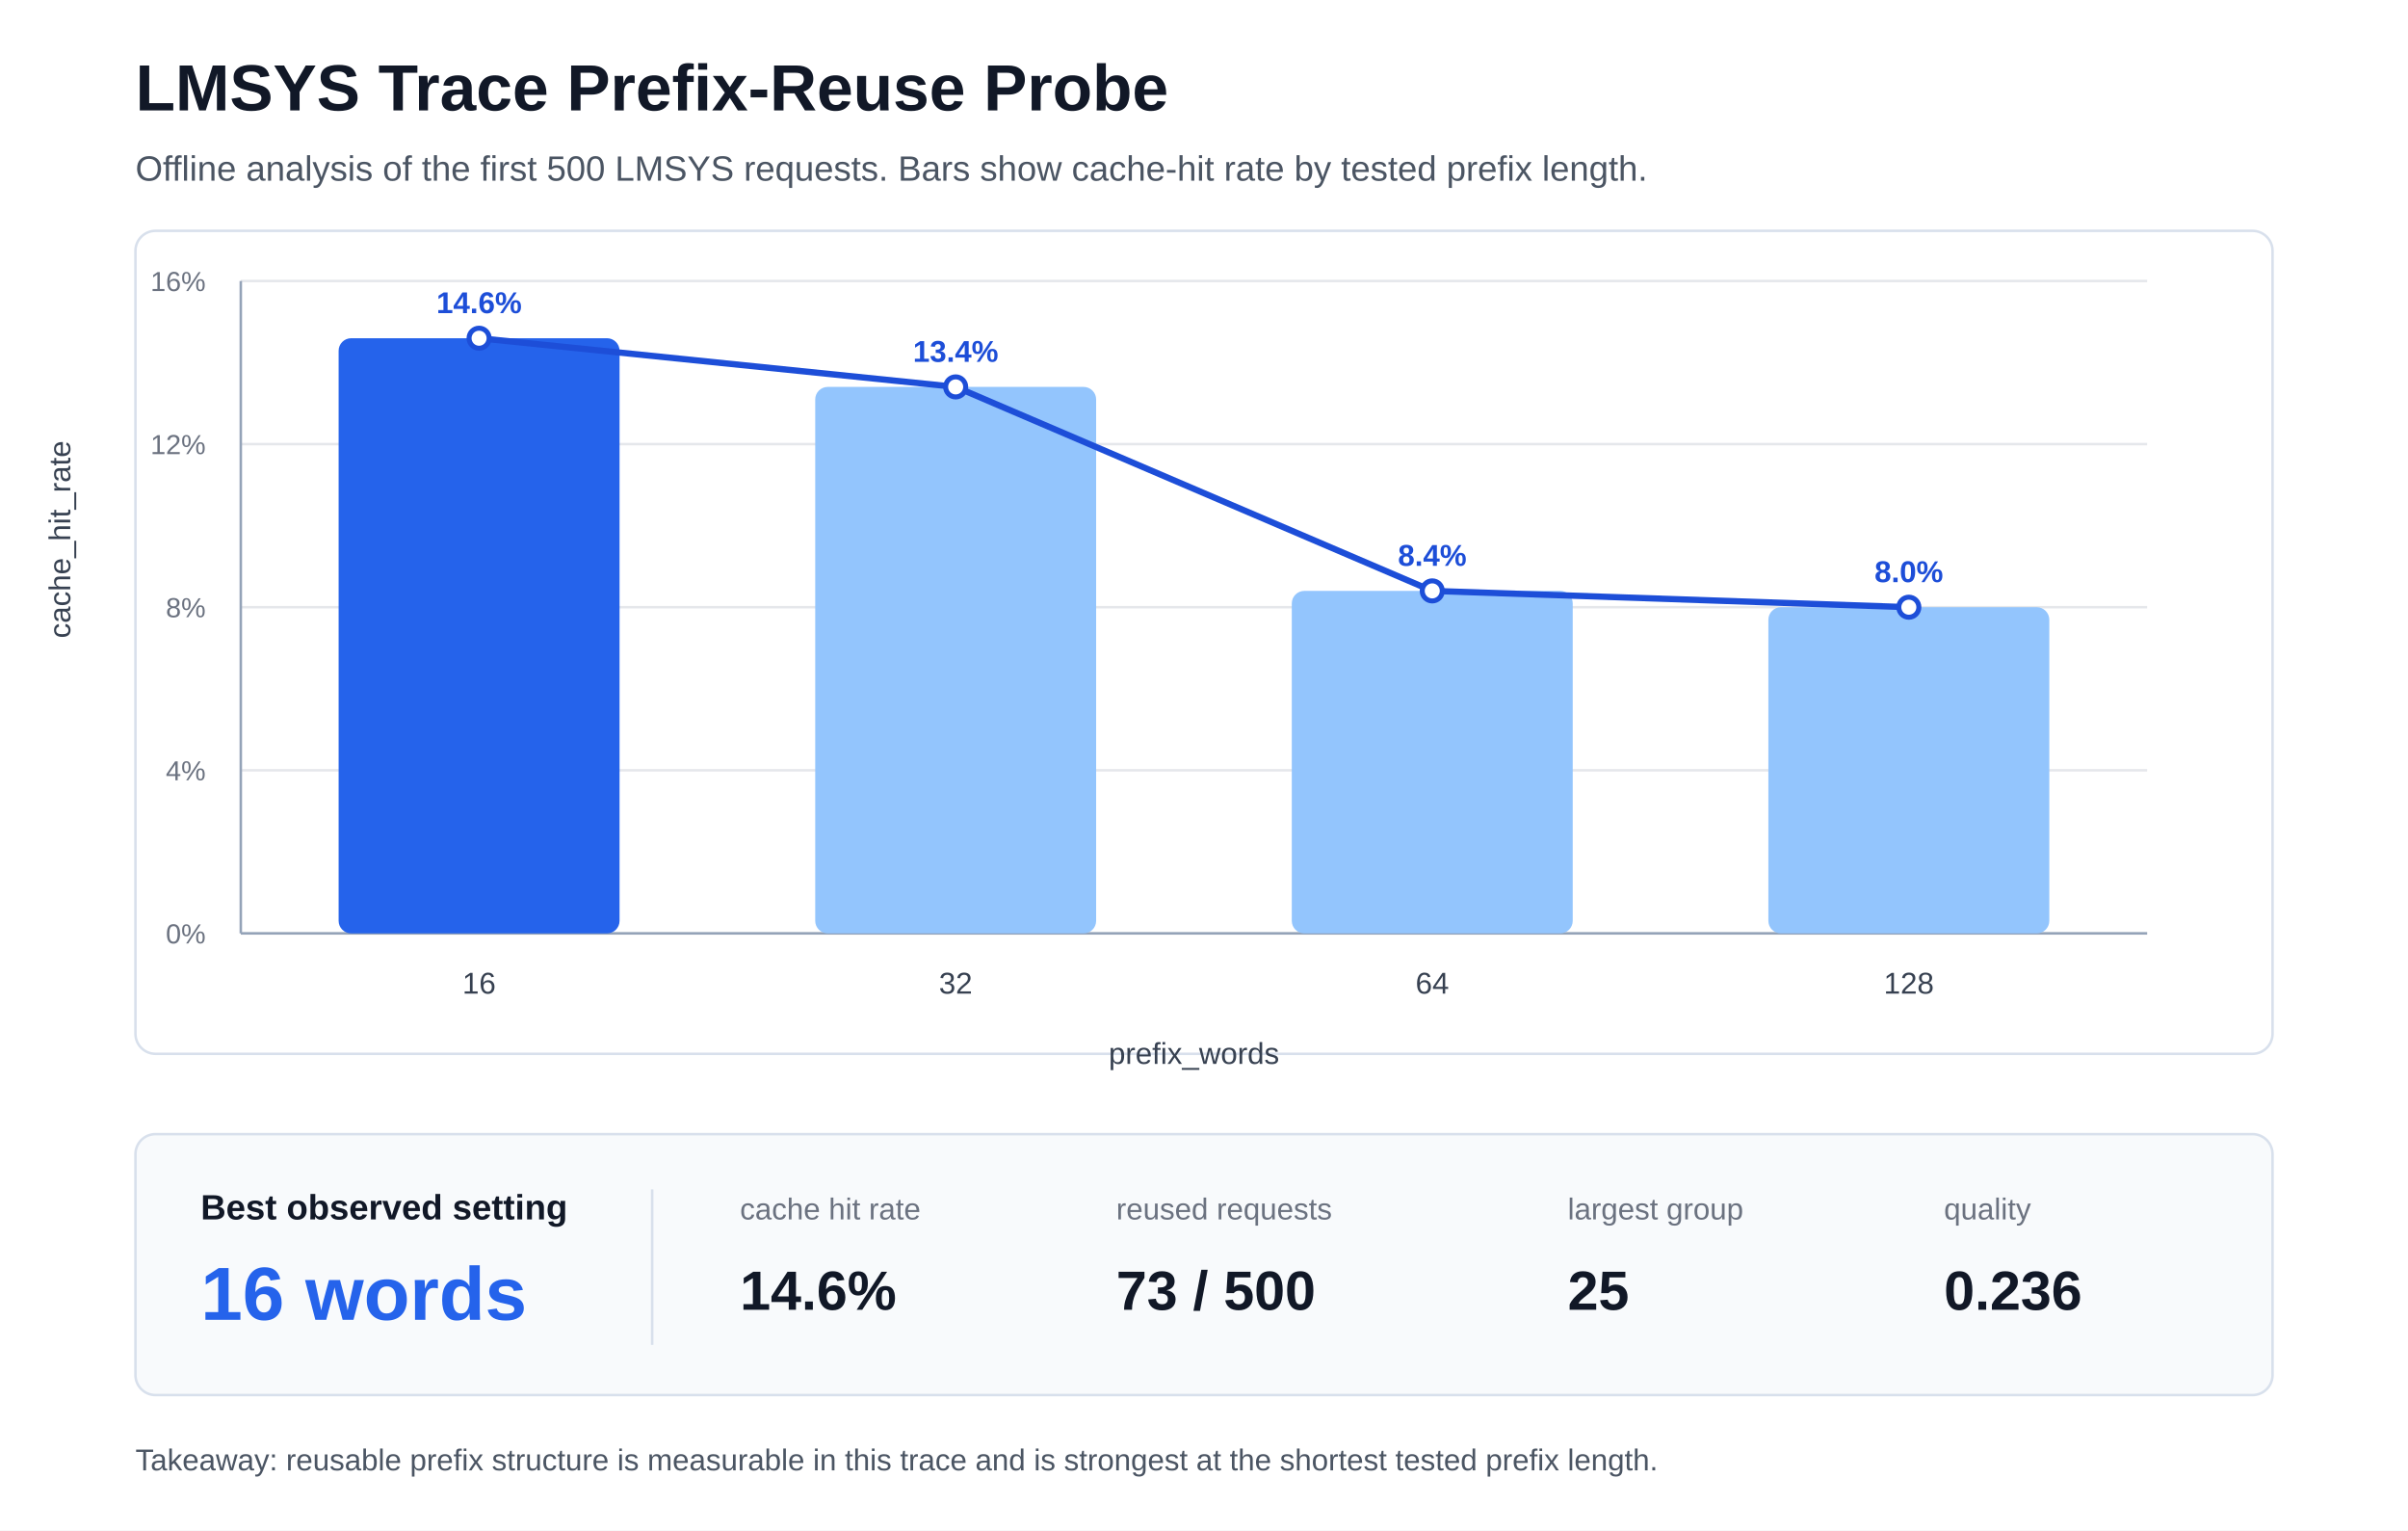
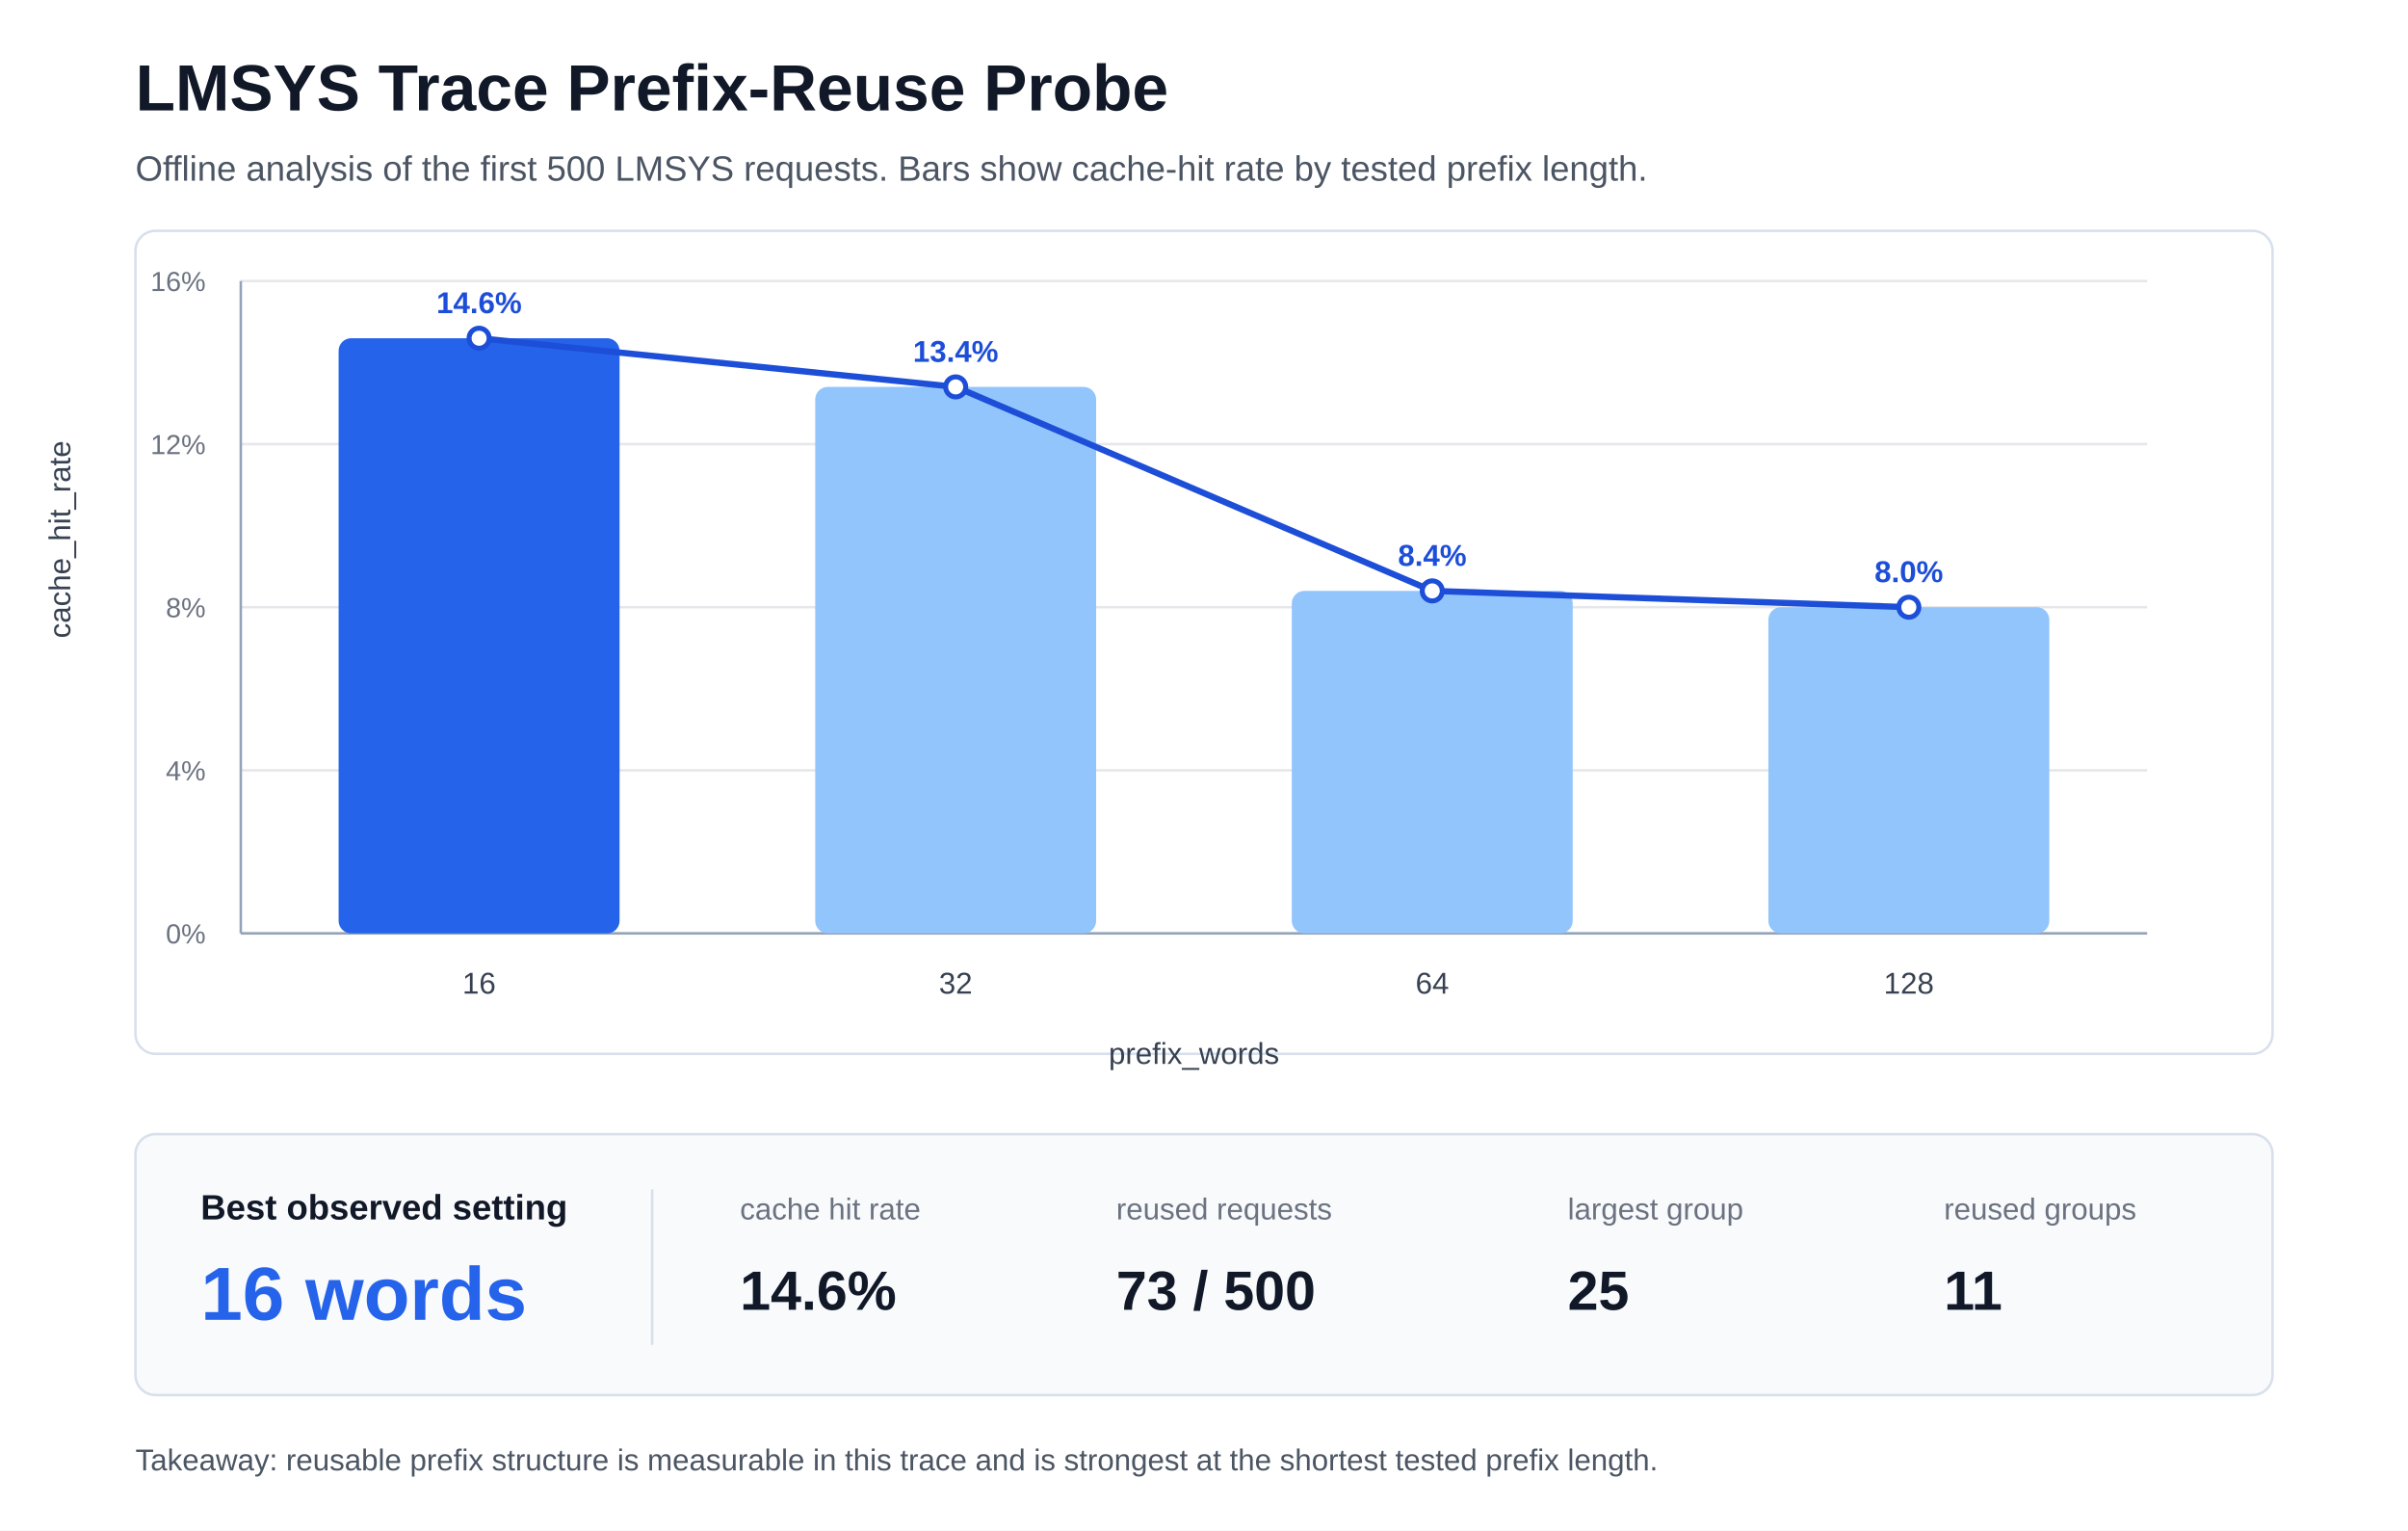
<svg xmlns="http://www.w3.org/2000/svg" width="960" height="610" viewBox="0 0 960 610">
  <rect width="100%" height="100%" fill="#ffffff" />
  <text x="54" y="44" font-family="Arial, sans-serif" font-size="26" font-weight="700" fill="#111827">LMSYS Trace Prefix-Reuse Probe</text>
  <text x="54" y="72" font-family="Arial, sans-serif" font-size="14" fill="#4b5563">Offline analysis of the first 500 LMSYS requests. Bars show cache-hit rate by tested prefix length.</text>
  <rect x="54" y="92" width="852" height="328" rx="8" fill="#ffffff" stroke="#d8e0ec" />
  <line x1="96" y1="372.0" x2="856" y2="372.0" stroke="#e5e7eb" />
  <text x="82" y="376.0" text-anchor="end" font-family="Arial, sans-serif" font-size="11" fill="#6b7280">0%</text>
  <line x1="96" y1="307.0" x2="856" y2="307.0" stroke="#e5e7eb" />
  <text x="82" y="311.0" text-anchor="end" font-family="Arial, sans-serif" font-size="11" fill="#6b7280">4%</text>
  <line x1="96" y1="242.0" x2="856" y2="242.0" stroke="#e5e7eb" />
  <text x="82" y="246.0" text-anchor="end" font-family="Arial, sans-serif" font-size="11" fill="#6b7280">8%</text>
  <line x1="96" y1="177.0" x2="856" y2="177.0" stroke="#e5e7eb" />
  <text x="82" y="181.0" text-anchor="end" font-family="Arial, sans-serif" font-size="11" fill="#6b7280">12%</text>
  <line x1="96" y1="112.0" x2="856" y2="112.0" stroke="#e5e7eb" />
  <text x="82" y="116.0" text-anchor="end" font-family="Arial, sans-serif" font-size="11" fill="#6b7280">16%</text>
  <line x1="96" y1="372" x2="856" y2="372" stroke="#94a3b8" />
  <line x1="96" y1="112" x2="96" y2="372" stroke="#94a3b8" />
  <rect x="135.0" y="134.8" width="112" height="237.2" rx="5" fill="#2563eb" />
  <text x="191.0" y="124.8" text-anchor="middle" font-family="Arial, sans-serif" font-size="12" font-weight="700" fill="#1d4ed8">14.6%</text>
  <text x="191.0" y="396" text-anchor="middle" font-family="Arial, sans-serif" font-size="12" fill="#374151">16</text>
  <rect x="325.0" y="154.2" width="112" height="217.8" rx="5" fill="#93c5fd" />
  <text x="381.0" y="144.2" text-anchor="middle" font-family="Arial, sans-serif" font-size="12" font-weight="700" fill="#1d4ed8">13.4%</text>
  <text x="381.0" y="396" text-anchor="middle" font-family="Arial, sans-serif" font-size="12" fill="#374151">32</text>
  <rect x="515.0" y="235.5" width="112" height="136.5" rx="5" fill="#93c5fd" />
  <text x="571.0" y="225.5" text-anchor="middle" font-family="Arial, sans-serif" font-size="12" font-weight="700" fill="#1d4ed8">8.4%</text>
  <text x="571.0" y="396" text-anchor="middle" font-family="Arial, sans-serif" font-size="12" fill="#374151">64</text>
  <rect x="705.0" y="242.0" width="112" height="130.0" rx="5" fill="#93c5fd" />
  <text x="761.0" y="232.0" text-anchor="middle" font-family="Arial, sans-serif" font-size="12" font-weight="700" fill="#1d4ed8">8.0%</text>
  <text x="761.0" y="396" text-anchor="middle" font-family="Arial, sans-serif" font-size="12" fill="#374151">128</text>
  <polyline points="191.0,134.8 381.0,154.2 571.0,235.5 761.0,242.0" fill="none" stroke="#1d4ed8" stroke-width="2.5" />
  <circle cx="191.0" cy="134.8" r="4" fill="#ffffff" stroke="#1d4ed8" stroke-width="2" />
  <circle cx="381.0" cy="154.2" r="4" fill="#ffffff" stroke="#1d4ed8" stroke-width="2" />
  <circle cx="571.0" cy="235.5" r="4" fill="#ffffff" stroke="#1d4ed8" stroke-width="2" />
  <circle cx="761.0" cy="242.0" r="4" fill="#ffffff" stroke="#1d4ed8" stroke-width="2" />
  <text x="476.0" y="424" text-anchor="middle" font-family="Arial, sans-serif" font-size="12" fill="#374151">prefix_words</text>
  <text x="28" y="215" transform="rotate(-90 28 215)" text-anchor="middle" font-family="Arial, sans-serif" font-size="12" fill="#374151">cache_hit_rate</text>
  <rect x="54" y="452" width="852" height="104" rx="8" fill="#f8fafc" stroke="#d8e0ec" />
  <text x="80" y="486" font-family="Arial, sans-serif" font-size="14" font-weight="700" fill="#111827">Best observed setting</text>
  <text x="80" y="526" font-family="Arial, sans-serif" font-size="30" font-weight="800" fill="#2563eb">16 words</text>
  <line x1="260" y1="474" x2="260" y2="536" stroke="#d8e0ec" />
  <text x="295" y="486" font-family="Arial, sans-serif" font-size="12" fill="#6b7280">cache hit rate</text>
  <text x="295" y="522" font-family="Arial, sans-serif" font-size="22" font-weight="700" fill="#111827">14.6%</text>
  <text x="445" y="486" font-family="Arial, sans-serif" font-size="12" fill="#6b7280">reused requests</text>
  <text x="445" y="522" font-family="Arial, sans-serif" font-size="22" font-weight="700" fill="#111827">73 / 500</text>
  <text x="625" y="486" font-family="Arial, sans-serif" font-size="12" fill="#6b7280">largest group</text>
  <text x="625" y="522" font-family="Arial, sans-serif" font-size="22" font-weight="700" fill="#111827">25</text>
-   <text x="775" y="486" font-family="Arial, sans-serif" font-size="12" fill="#6b7280">quality</text>
-   <text x="775" y="522" font-family="Arial, sans-serif" font-size="22" font-weight="700" fill="#111827">0.236</text>
+   <text x="775" y="486" font-family="Arial, sans-serif" font-size="12" fill="#6b7280">reused groups</text>
+   <text x="775" y="522" font-family="Arial, sans-serif" font-size="22" font-weight="700" fill="#111827">11</text>
  <text x="54" y="586" font-family="Arial, sans-serif" font-size="12" fill="#4b5563">Takeaway: reusable prefix structure is measurable in this trace and is strongest at the shortest tested prefix length.</text>
</svg>
